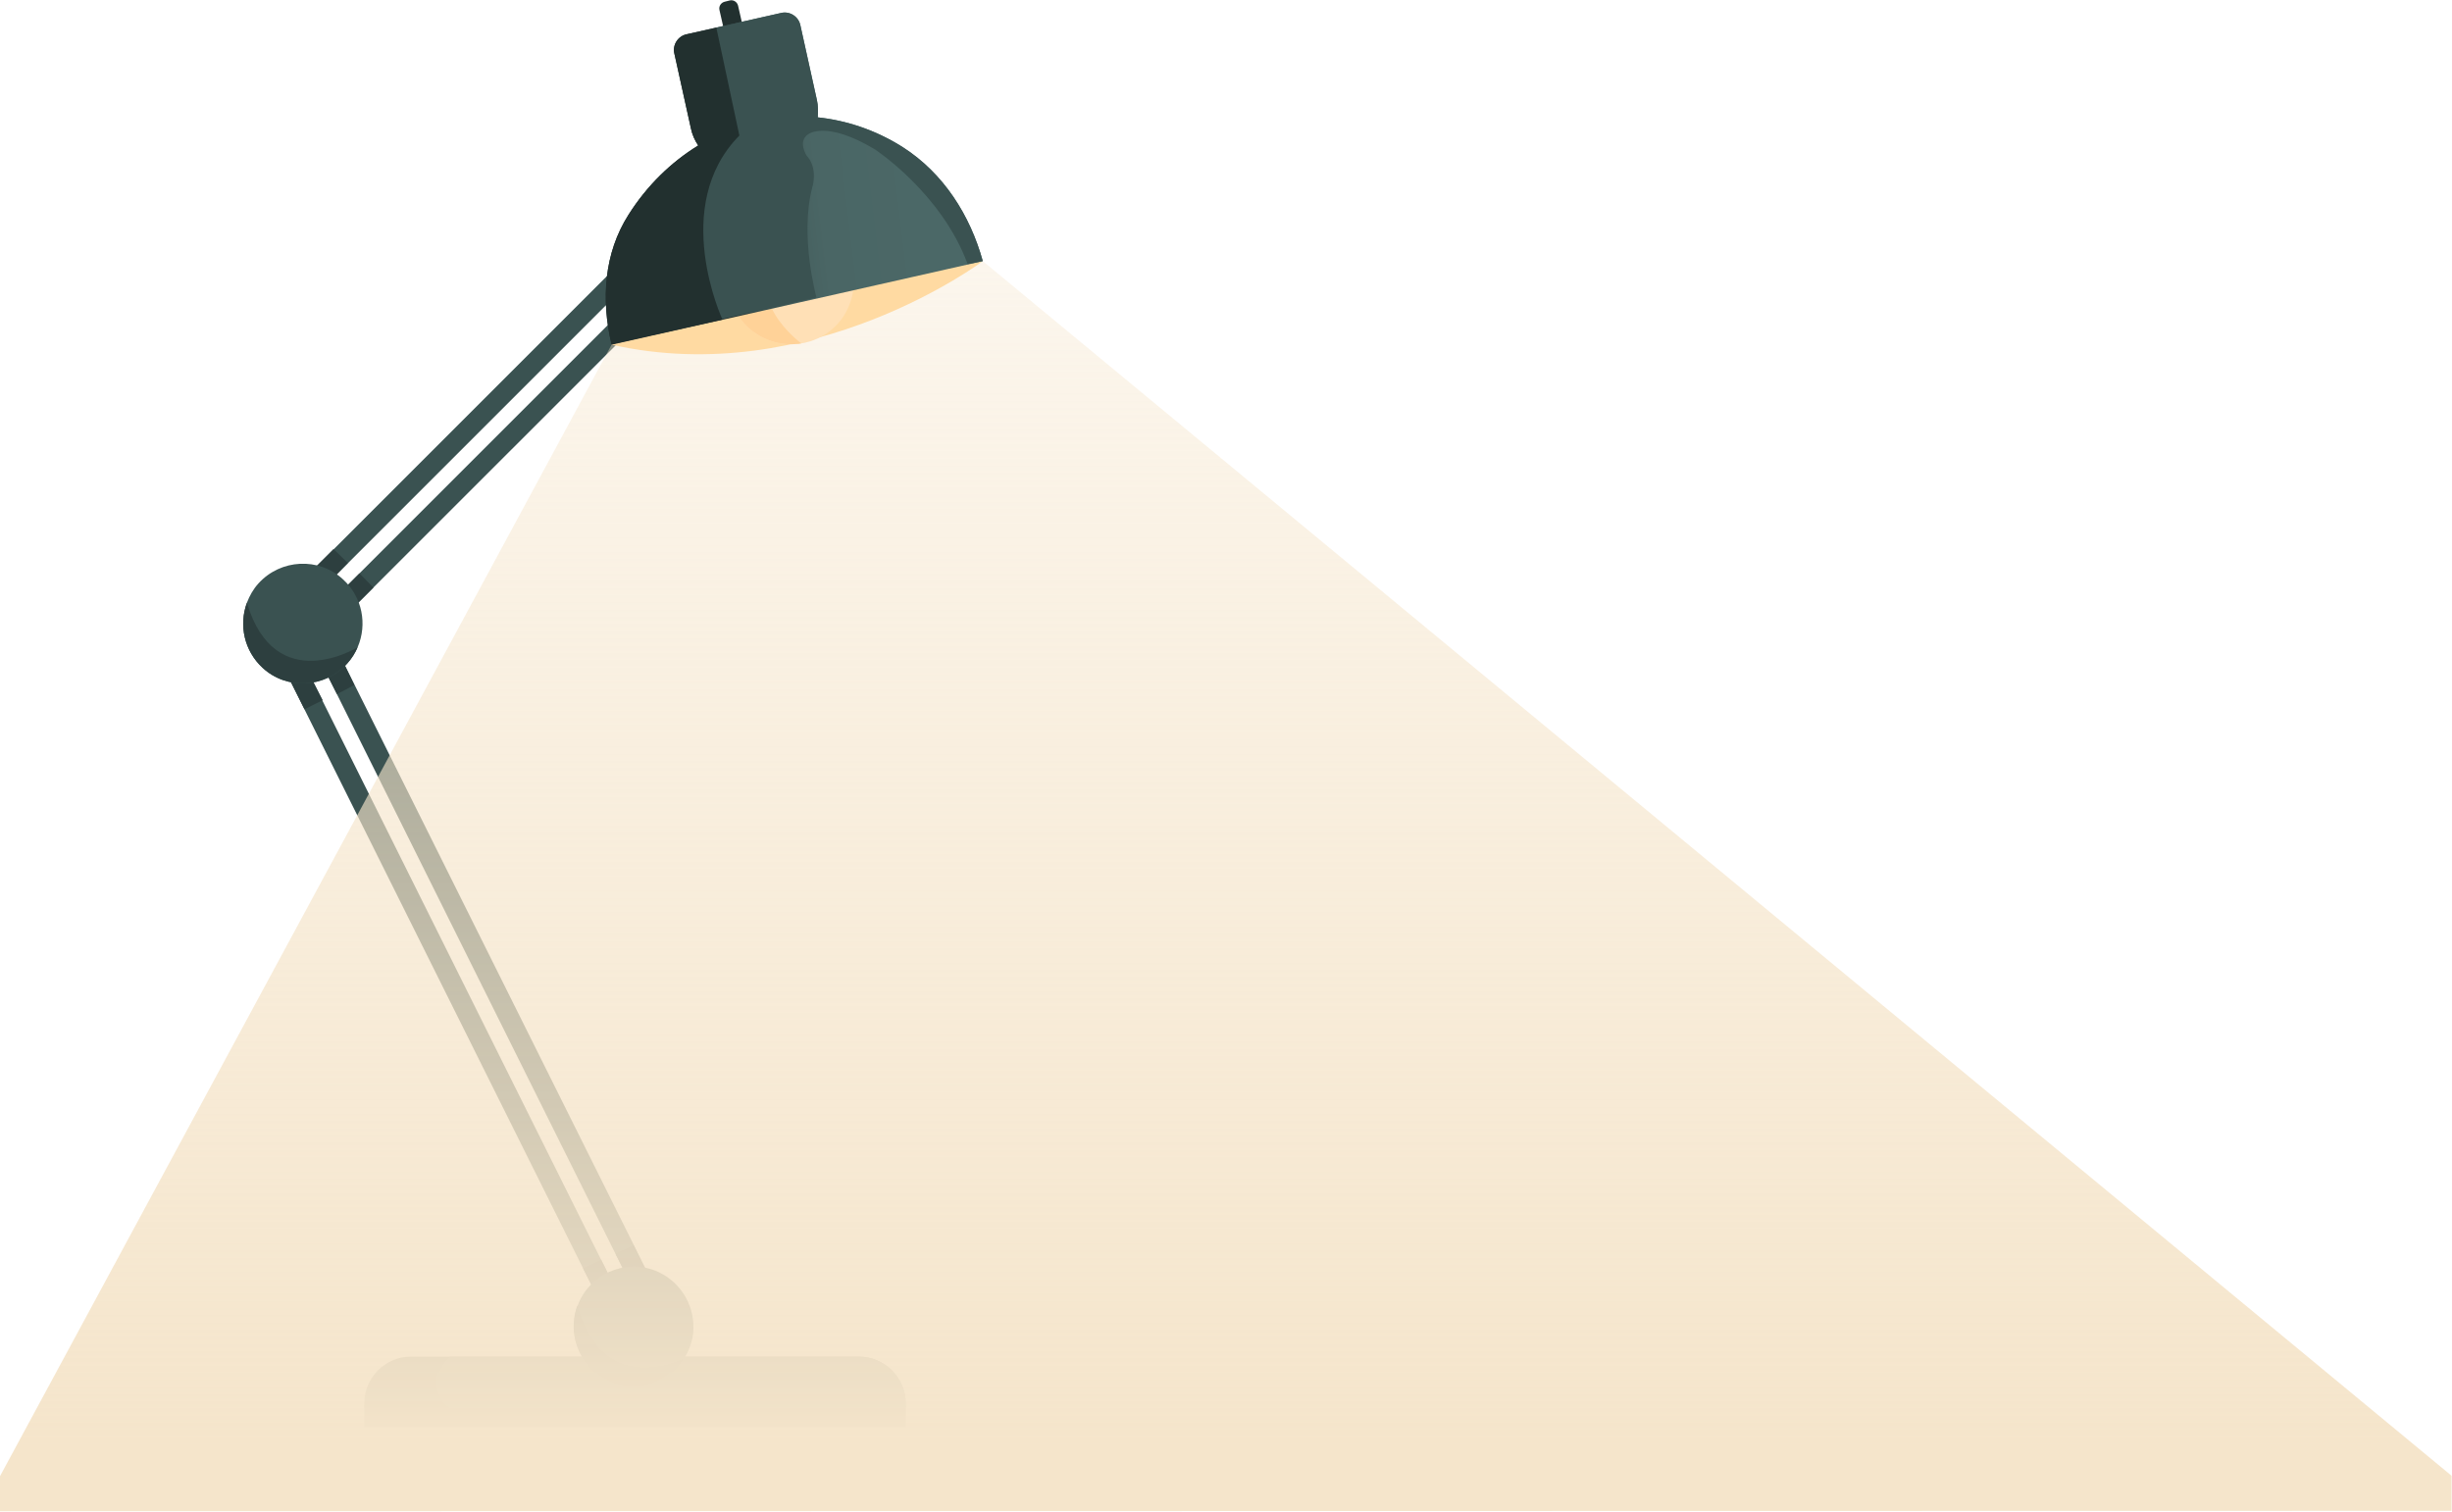
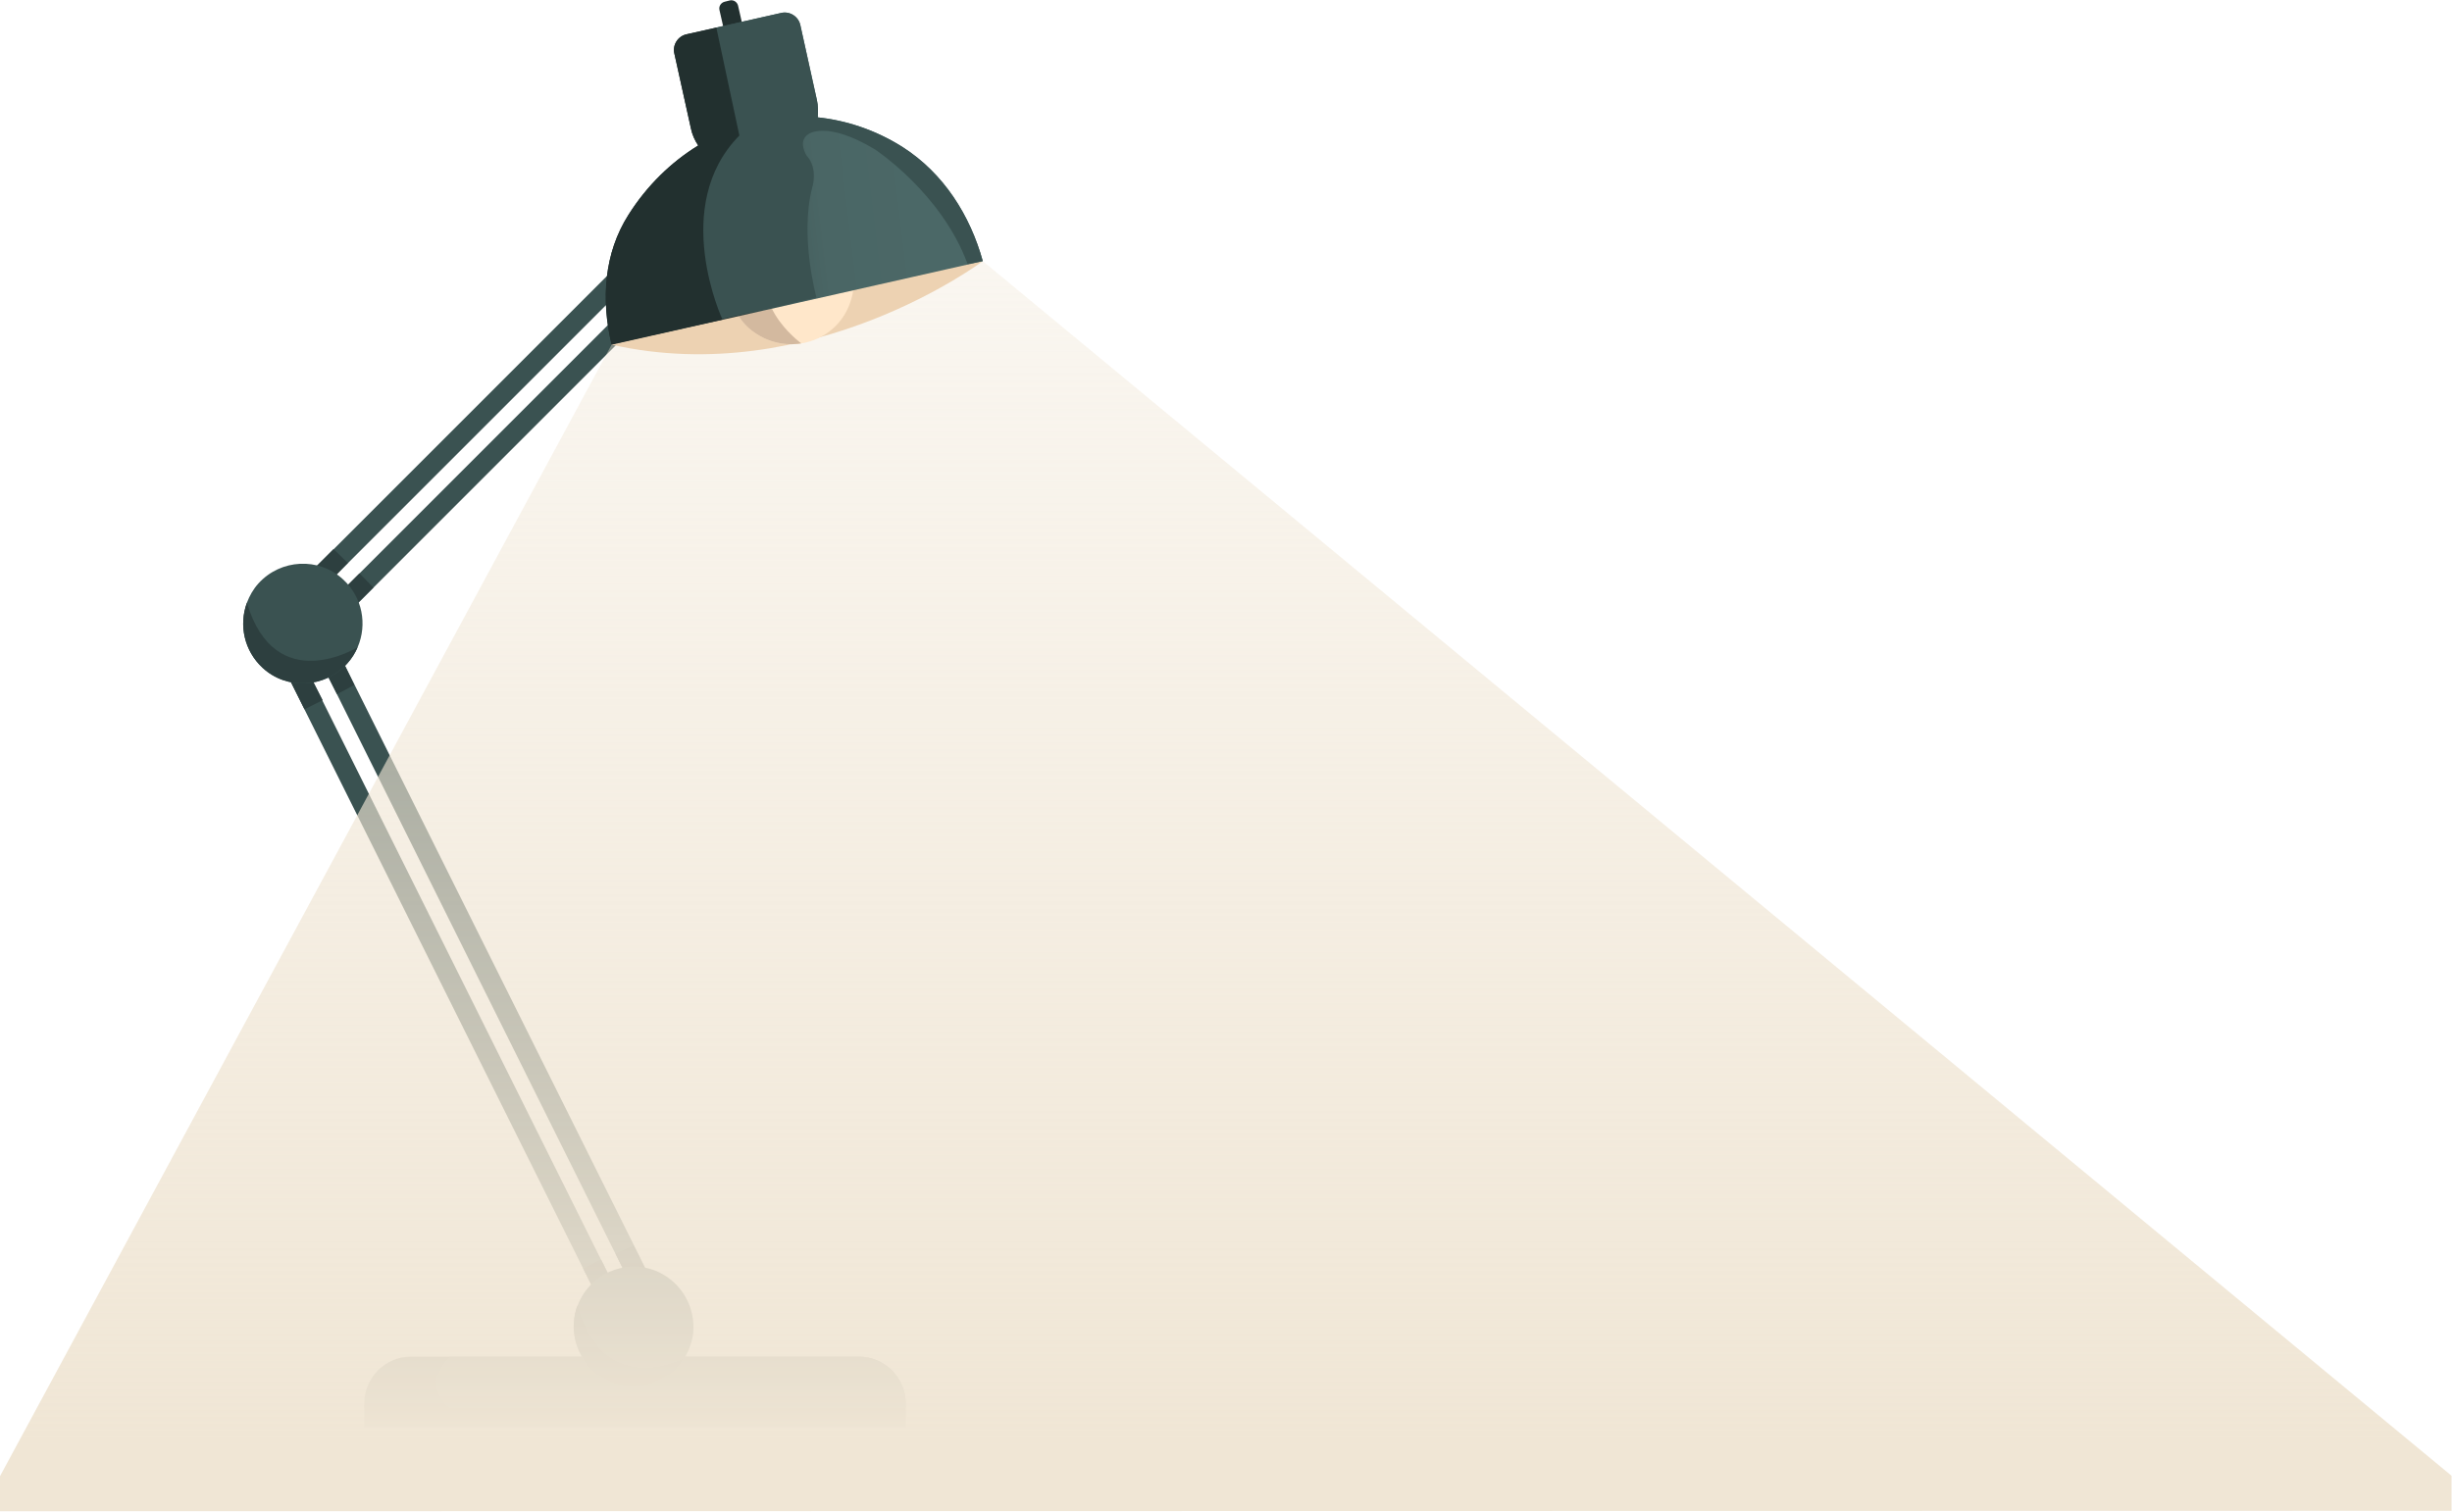
<svg xmlns="http://www.w3.org/2000/svg" xmlns:xlink="http://www.w3.org/1999/xlink" version="1.1" id="Layer_1" x="0px" y="0px" viewBox="0 0 566.1 349" style="enable-background:new 0 0 566.1 349;" xml:space="preserve">
  <style type="text/css">
	.st0{fill:#22302F;}
	.st1{fill:#2D3F3F;}
	.st2{clip-path:url(#SVGID_2_);fill:#3A5251;}
	.st3{fill:#3A5251;}
	.st4{clip-path:url(#SVGID_4_);fill:#2D3F3F;}
	.st5{fill:url(#lightbeam_2_);}
	.st6{clip-path:url(#SVGID_6_);fill:#2D3F3F;}
- 	.st7{fill:#FFDAA2;}
- 	.st8{fill:#FFE0B6;}
- 	.st9{clip-path:url(#SVGID_8_);fill:#FFD298;}
+ 	.st7{fill:#EDD2B2;}
+ 	.st8{fill:#FFE7CA;}
+ 	.st9{clip-path:url(#SVGID_8_);fill:#D3B99F;}
	.st10{fill:url(#SVGID_9_);}
	.st11{clip-path:url(#SVGID_11_);fill:#3A5251;}
	.st12{clip-path:url(#SVGID_13_);fill:#22302F;}
</style>
  <g id="litlamp_1_">
    <g id="base_1_">
      <rect x="84.1" y="324.5" class="st0" width="125" height="5.1" />
      <path class="st1" d="M94.8,313.3h103.5c5.9,0,10.8,4.8,10.8,10.8v1h-125v-1C84.1,318.2,88.9,313.3,94.8,313.3z" />
      <g id="shadow_5_">
        <g>
-           <defs>
-             <path id="SVGID_1_" d="M94.8,313.3h103.5c5.9,0,10.8,4.8,10.8,10.8v1h-125v-1C84.1,318.2,88.9,313.3,94.8,313.3z" />
-           </defs>
-           <clipPath id="SVGID_2_">
-             <use xlink:href="#SVGID_1_" style="overflow:visible;" />
-           </clipPath>
-           <path class="st2" d="M209.1,325.1v-12.9l-38.3-1.9l-66.9,3c0,0-7.2,6.2,0,11.8l105.2,8.6L209.1,325.1L209.1,325.1z" />
+           <g>
+             <defs>
+               <path id="SVGID_1_" d="M94.8,313.3h103.5c5.9,0,10.8,4.8,10.8,10.8v1h-125v-1C84.1,318.2,88.9,313.3,94.8,313.3z" />
+             </defs>
+             <clipPath id="SVGID_2_">
+               <use xlink:href="#SVGID_1_" style="overflow:visible;" />
+             </clipPath>
+             <path class="st2" d="M209.1,325.1v-12.9l-38.3-1.9l-66.9,3c0,0-7.2,6.2,0,11.8l105.2,8.6V325.1L209.1,325.1z" />
+           </g>
        </g>
      </g>
    </g>
    <g id="legs_2_">
      <g>
        <polygon class="st3" points="78.4,151.2 74.3,153.3 147.3,300 151.5,297.9    " />
        <polygon class="st3" points="71,154.9 66.9,157 140,303.7 144.1,301.6    " />
        <polygon class="st1" points="138.8,290.9 134.6,292.9 136.7,297 141.8,297    " />
        <polygon class="st1" points="146.3,287.6 142.1,289.5 144.2,293.7 149.3,293.7    " />
        <polygon class="st1" points="81.8,158.2 77.8,160.3 75,154.8 79.2,152.8    " />
        <polygon class="st1" points="74.5,161.7 70.3,163.8 66.9,157 71.9,156.6    " />
      </g>
      <g>
-         <rect x="54" y="88.1" transform="matrix(0.7071 -0.7071 0.7071 0.7071 -29.7138 109.0088)" class="st3" width="125.4" height="4.6" />
-         <rect x="59.8" y="93.9" transform="matrix(0.7071 -0.7071 0.7071 0.7071 -32.1825 114.7804)" class="st3" width="125.4" height="4.6" />
+         <rect x="54" y="88.1" transform="matrix(0.7071 -0.7071 0.7071 0.7071 -29.7426 109.0192)" class="st3" width="125.4" height="4.6" />
+         <rect x="59.8" y="93.9" transform="matrix(0.7071 -0.7071 0.7071 0.7071 -32.1443 114.764)" class="st3" width="125.4" height="4.6" />
        <polygon class="st1" points="80.3,130 77,126.8 72.8,131 76.7,133.7    " />
        <polygon class="st1" points="86.2,135.7 83,132.4 79.7,135.7 82.7,139.2    " />
        <polygon class="st1" points="158.3,52 155.2,48.7 159.4,44.4 162.6,47.7    " />
        <polygon class="st1" points="161.1,54.3 164.3,57.6 168.4,53.5 165.2,50.2    " />
      </g>
    </g>
    <g>
      <path class="st3" d="M133.4,301.4c2.7-7.1,10.7-10.7,17.8-8c5.6,2.2,9,7.6,8.9,13.3c0,1.5-0.3,3-0.9,4.5    c-2.7,7.1-10.7,10.7-17.8,8c-5.4-2.1-8.8-7.2-8.9-12.6C132.5,304.8,132.7,303.1,133.4,301.4z" />
      <g>
        <g>
-           <defs>
-             <path id="SVGID_3_" d="M133.3,301.5c0.6-1.6,1.5-3.2,2.7-4.5c5.1-5.6,13.9-6.1,19.5-0.9c4.5,4.1,5.6,10.4,3.4,15.6       c-0.6,1.4-1.4,2.7-2.5,3.9c-5.1,5.6-13.9,6.1-19.5,0.9C132.7,312.6,131.4,306.6,133.3,301.5z" />
-           </defs>
-           <clipPath id="SVGID_4_">
-             <use xlink:href="#SVGID_3_" style="overflow:visible;" />
-           </clipPath>
-           <path class="st4" d="M157.9,313.7c0,0-18.1,9.9-24.6-12.2l-5.5,15.7l17.9,9.8l13.6-8.3L157.9,313.7z" />
+           <g>
+             <defs>
+               <path id="SVGID_3_" d="M133.3,301.5c0.6-1.6,1.5-3.2,2.7-4.5c5.1-5.6,13.9-6.1,19.5-0.9c4.5,4.1,5.6,10.4,3.4,15.6        c-0.6,1.4-1.4,2.7-2.5,3.9c-5.1,5.6-13.9,6.1-19.5,0.9C132.7,312.6,131.4,306.6,133.3,301.5z" />
+             </defs>
+             <clipPath id="SVGID_4_">
+               <use xlink:href="#SVGID_3_" style="overflow:visible;" />
+             </clipPath>
+             <path class="st4" d="M157.9,313.7c0,0-18.1,9.9-24.6-12.2l-5.5,15.7l17.9,9.8l13.6-8.3L157.9,313.7z" />
+           </g>
        </g>
      </g>
    </g>
-     <linearGradient id="lightbeam_2_" gradientUnits="userSpaceOnUse" x1="283.045" y1="312.307" x2="283.045" y2="1" gradientTransform="matrix(1 0 0 -1 0 350)">
-       <stop offset="0" style="stop-color:#F5E5CB;stop-opacity:0.3" />
-       <stop offset="0.835" style="stop-color:#F5E5CB;stop-opacity:0.913" />
-       <stop offset="0.953" style="stop-color:#F5E5CB" />
-       <stop offset="1" style="stop-color:#F5E5CB" />
+     <linearGradient id="lightbeam_2_" gradientUnits="userSpaceOnUse" x1="283" y1="-112.307" x2="283" y2="199" gradientTransform="matrix(1 0 0 1 0 150)">
+       <stop offset="0" style="stop-color:#F0E6D5;stop-opacity:0.3" />
+       <stop offset="0.835" style="stop-color:#F0E6D5;stop-opacity:0.91" />
+       <stop offset="0.953" style="stop-color:#F0E6D5" />
+       <stop offset="1" style="stop-color:#F0E6D5" />
    </linearGradient>
-     <path id="lightbeam_1_" class="st5" d="M226.9,60.3l339.1,280.5v8.1L0,349v-8.1L141.2,79.6c0,0,9.8-27.4,13.9-29.4   c15-7.1,33-16.5,48.5-10.7c0.8,0.3,12.7,7.2,15,8.6C218.8,48.3,226.9,60.3,226.9,60.3z" />
+     <path id="lightbeam_1_" class="st5" d="M226.9,60.3L566,340.8v8.1L0,349v-8.1L141.2,79.6c0,0,9.8-27.4,13.9-29.4   c15-7.1,33-16.5,48.5-10.7c0.8,0.3,12.7,7.2,15,8.6C218.8,48.3,226.9,60.3,226.9,60.3z" />
    <g>
      <path class="st3" d="M57,139.2c0.6-1.6,1.5-3.2,2.7-4.5c5.1-5.6,13.9-6.1,19.5-0.9c4.5,4.1,5.6,10.4,3.4,15.6    c-0.6,1.4-1.4,2.7-2.5,3.9c-5.1,5.6-13.9,6.1-19.5,0.9C56.4,150.3,55.1,144.4,57,139.2z" />
      <g>
        <g>
-           <defs>
-             <path id="SVGID_5_" d="M57,139.2c0.6-1.6,1.5-3.2,2.7-4.5c5.1-5.6,13.9-6.1,19.5-0.9c4.5,4.1,5.6,10.4,3.4,15.6       c-0.6,1.4-1.4,2.7-2.5,3.9c-5.1,5.6-13.9,6.1-19.5,0.9C56.4,150.3,55.1,144.4,57,139.2z" />
-           </defs>
-           <clipPath id="SVGID_6_">
-             <use xlink:href="#SVGID_5_" style="overflow:visible;" />
-           </clipPath>
-           <path class="st6" d="M82.7,149.4c0,0-19.1,11.9-25.7-10.2l-5.5,15.7l17.9,9.8l13.6-8.3L82.7,149.4z" />
+           <g>
+             <defs>
+               <path id="SVGID_5_" d="M57,139.2c0.6-1.6,1.5-3.2,2.7-4.5c5.1-5.6,13.9-6.1,19.5-0.9c4.5,4.1,5.6,10.4,3.4,15.6        c-0.6,1.4-1.4,2.7-2.5,3.9c-5.1,5.6-13.9,6.1-19.5,0.9C56.4,150.3,55.1,144.4,57,139.2z" />
+             </defs>
+             <clipPath id="SVGID_6_">
+               <use xlink:href="#SVGID_5_" style="overflow:visible;" />
+             </clipPath>
+             <path class="st6" d="M82.7,149.4c0,0-19.1,11.9-25.7-10.2l-5.5,15.7l17.9,9.8l13.6-8.3L82.7,149.4z" />
+           </g>
        </g>
      </g>
    </g>
    <g id="head_1_">
      <path class="st0" d="M167.6,8.9l-1.5-6.6c-0.2-0.9,0.4-1.7,1.2-1.9l1.2-0.3c0.9-0.2,1.7,0.4,1.9,1.2l1.5,6.6L167.6,8.9z" />
      <path class="st7" d="M141.2,79.6c46.2,10.4,85.7-19.3,85.7-19.3l-66,10.6L141.2,79.6z" />
      <g id="bulb_1_">
        <path class="st8" d="M197,67c-0.3,2-1,4-2.1,5.8c-4.3,6.8-13.3,8.7-20.1,4.4c-1.8-1.1-3.3-2.6-4.3-4.3L197,67z" />
        <g>
-           <g>
-             <defs>
-               <path id="SVGID_7_" d="M197,67c-0.3,2-1,4-2.1,5.8c-4.3,6.8-13.3,8.7-20.1,4.4c-1.8-1.1-3.3-2.6-4.3-4.3L197,67z" />
-             </defs>
-             <clipPath id="SVGID_8_">
-               <use xlink:href="#SVGID_7_" style="overflow:visible;" />
-             </clipPath>
-             <path class="st9" d="M185,79.3c0,0-14.5-10.5-4.8-21.6l-16.6,14.6l16.6,9.5L185,79.3z" />
-           </g>
+           <defs>
+             <path id="SVGID_7_" d="M197,67c-0.3,2-1,4-2.1,5.8c-4.3,6.8-13.3,8.7-20.1,4.4c-1.8-1.1-3.3-2.6-4.3-4.3L197,67z" />
+           </defs>
+           <clipPath id="SVGID_8_">
+             <use xlink:href="#SVGID_7_" style="overflow:visible;" />
+           </clipPath>
+           <path class="st9" d="M185,79.3c0,0-14.5-10.5-4.8-21.6l-16.6,14.6l16.6,9.5L185,79.3z" />
        </g>
      </g>
-       <linearGradient id="SVGID_9_" gradientUnits="userSpaceOnUse" x1="-3557.867" y1="156.391" x2="-3538.271" y2="84.609" gradientTransform="matrix(-0.3758 -0.9267 0.9267 -0.3758 -1270.091 -3203.114)">
+       <linearGradient id="SVGID_9_" gradientUnits="userSpaceOnUse" x1="-3236.588" y1="260.009" x2="-3216.992" y2="331.791" gradientTransform="matrix(-0.3758 -0.9267 -0.9267 0.3758 -763.4767 -3061.873)">
        <stop offset="0" style="stop-color:#4B6867" />
        <stop offset="0.318" style="stop-color:#4A6665" />
        <stop offset="0.432" style="stop-color:#455F5E" />
        <stop offset="0.514" style="stop-color:#3C5453" />
        <stop offset="0.58" style="stop-color:#304342" />
        <stop offset="0.629" style="stop-color:#22302F" />
      </linearGradient>
      <path class="st10" d="M183.9,70l-42.7,9.6c-2.5-10.5-1.7-21.2,3.9-30c4.3-6.8,9.9-12.2,16.1-16c-0.8-1.2-1.4-2.5-1.7-4l-3.8-17.2    c-0.5-2,0.8-4.1,2.9-4.5L180.3,3c2-0.5,4.1,0.8,4.5,2.9l3.8,17.2c0.3,1.3,0.3,2.7,0.2,4c6.6,0.7,13.3,2.9,19.5,6.8    c9.6,6.1,15.7,15.9,18.6,26.4L183.9,70" />
      <g id="shadows_1_">
        <g>
-           <defs>
-             <path id="SVGID_10_" d="M183.9,70l-42.7,9.6c-2.5-10.5-1.7-21.2,3.9-30c4.3-6.8,9.9-12.2,16.1-16c-0.8-1.2-1.4-2.5-1.7-4       l-3.8-17.2c-0.5-2,0.8-4.1,2.9-4.5L180.3,3c2-0.5,4.1,0.8,4.5,2.9l3.8,17.2c0.3,1.3,0.3,2.7,0.2,4c6.6,0.7,13.3,2.9,19.5,6.8       c9.6,6.1,15.7,15.9,18.6,26.4L183.9,70" />
-           </defs>
-           <clipPath id="SVGID_11_">
-             <use xlink:href="#SVGID_10_" style="overflow:visible;" />
-           </clipPath>
-           <path class="st11" d="M226.9,60.3l-2.6-53.1l-50-11.6l-9,10.6l-9.6,70l11-2.5l21.8-5c0,0-3.9-14.1-1-25.3c0,0,1.5-4.5-1.3-7.5      c0,0-2.1-3.3,0.4-4.9c0,0,4.1-3.3,15.4,3.5c0,0,15.4,10.1,21.4,26.5L226.9,60.3z" />
+           <g>
+             <defs>
+               <path id="SVGID_10_" d="M183.9,70l-42.7,9.6c-2.5-10.5-1.7-21.2,3.9-30c4.3-6.8,9.9-12.2,16.1-16c-0.8-1.2-1.4-2.5-1.7-4        l-3.8-17.2c-0.5-2,0.8-4.1,2.9-4.5L180.3,3c2-0.5,4.1,0.8,4.5,2.9l3.8,17.2c0.3,1.3,0.3,2.7,0.2,4c6.6,0.7,13.3,2.9,19.5,6.8        c9.6,6.1,15.7,15.9,18.6,26.4L183.9,70" />
+             </defs>
+             <clipPath id="SVGID_11_">
+               <use xlink:href="#SVGID_10_" style="overflow:visible;" />
+             </clipPath>
+             <path class="st11" d="M226.9,60.3l-2.6-53.1l-50-11.6l-9,10.6l-9.6,70l11-2.5l21.8-5c0,0-3.9-14.1-1-25.3c0,0,1.5-4.5-1.3-7.5       c0,0-2.1-3.3,0.4-4.9c0,0,4.1-3.3,15.4,3.5c0,0,15.4,10.1,21.4,26.5L226.9,60.3z" />
+           </g>
        </g>
        <g>
-           <defs>
-             <path id="SVGID_12_" d="M183.9,70l-42.7,9.6c-2.5-10.5-1.7-21.2,3.9-30c4.3-6.8,9.9-12.2,16.1-16c-0.8-1.2-1.4-2.5-1.7-4       l-3.8-17.2c-0.5-2,0.8-4.1,2.9-4.5L180.3,3c2-0.5,4.1,0.8,4.5,2.9l3.8,17.2c0.3,1.3,0.3,2.7,0.2,4c6.6,0.7,13.3,2.9,19.5,6.8       c9.6,6.1,15.7,15.9,18.6,26.4L183.9,70" />
-           </defs>
-           <clipPath id="SVGID_13_">
-             <use xlink:href="#SVGID_12_" style="overflow:visible;" />
-           </clipPath>
-           <path class="st12" d="M166.8,73.8c0,0-12.2-26.2,3.9-42.5l-6.1-28.6l-17.7,4.1L134.4,77l6.8,2.5L166.8,73.8z" />
+           <g>
+             <defs>
+               <path id="SVGID_12_" d="M183.9,70l-42.7,9.6c-2.5-10.5-1.7-21.2,3.9-30c4.3-6.8,9.9-12.2,16.1-16c-0.8-1.2-1.4-2.5-1.7-4        l-3.8-17.2c-0.5-2,0.8-4.1,2.9-4.5L180.3,3c2-0.5,4.1,0.8,4.5,2.9l3.8,17.2c0.3,1.3,0.3,2.7,0.2,4c6.6,0.7,13.3,2.9,19.5,6.8        c9.6,6.1,15.7,15.9,18.6,26.4L183.9,70" />
+             </defs>
+             <clipPath id="SVGID_13_">
+               <use xlink:href="#SVGID_12_" style="overflow:visible;" />
+             </clipPath>
+             <path class="st12" d="M166.8,73.8c0,0-12.2-26.2,3.9-42.5l-6.1-28.6l-17.7,4.1L134.4,77l6.8,2.5L166.8,73.8z" />
+           </g>
        </g>
      </g>
    </g>
  </g>
</svg>
